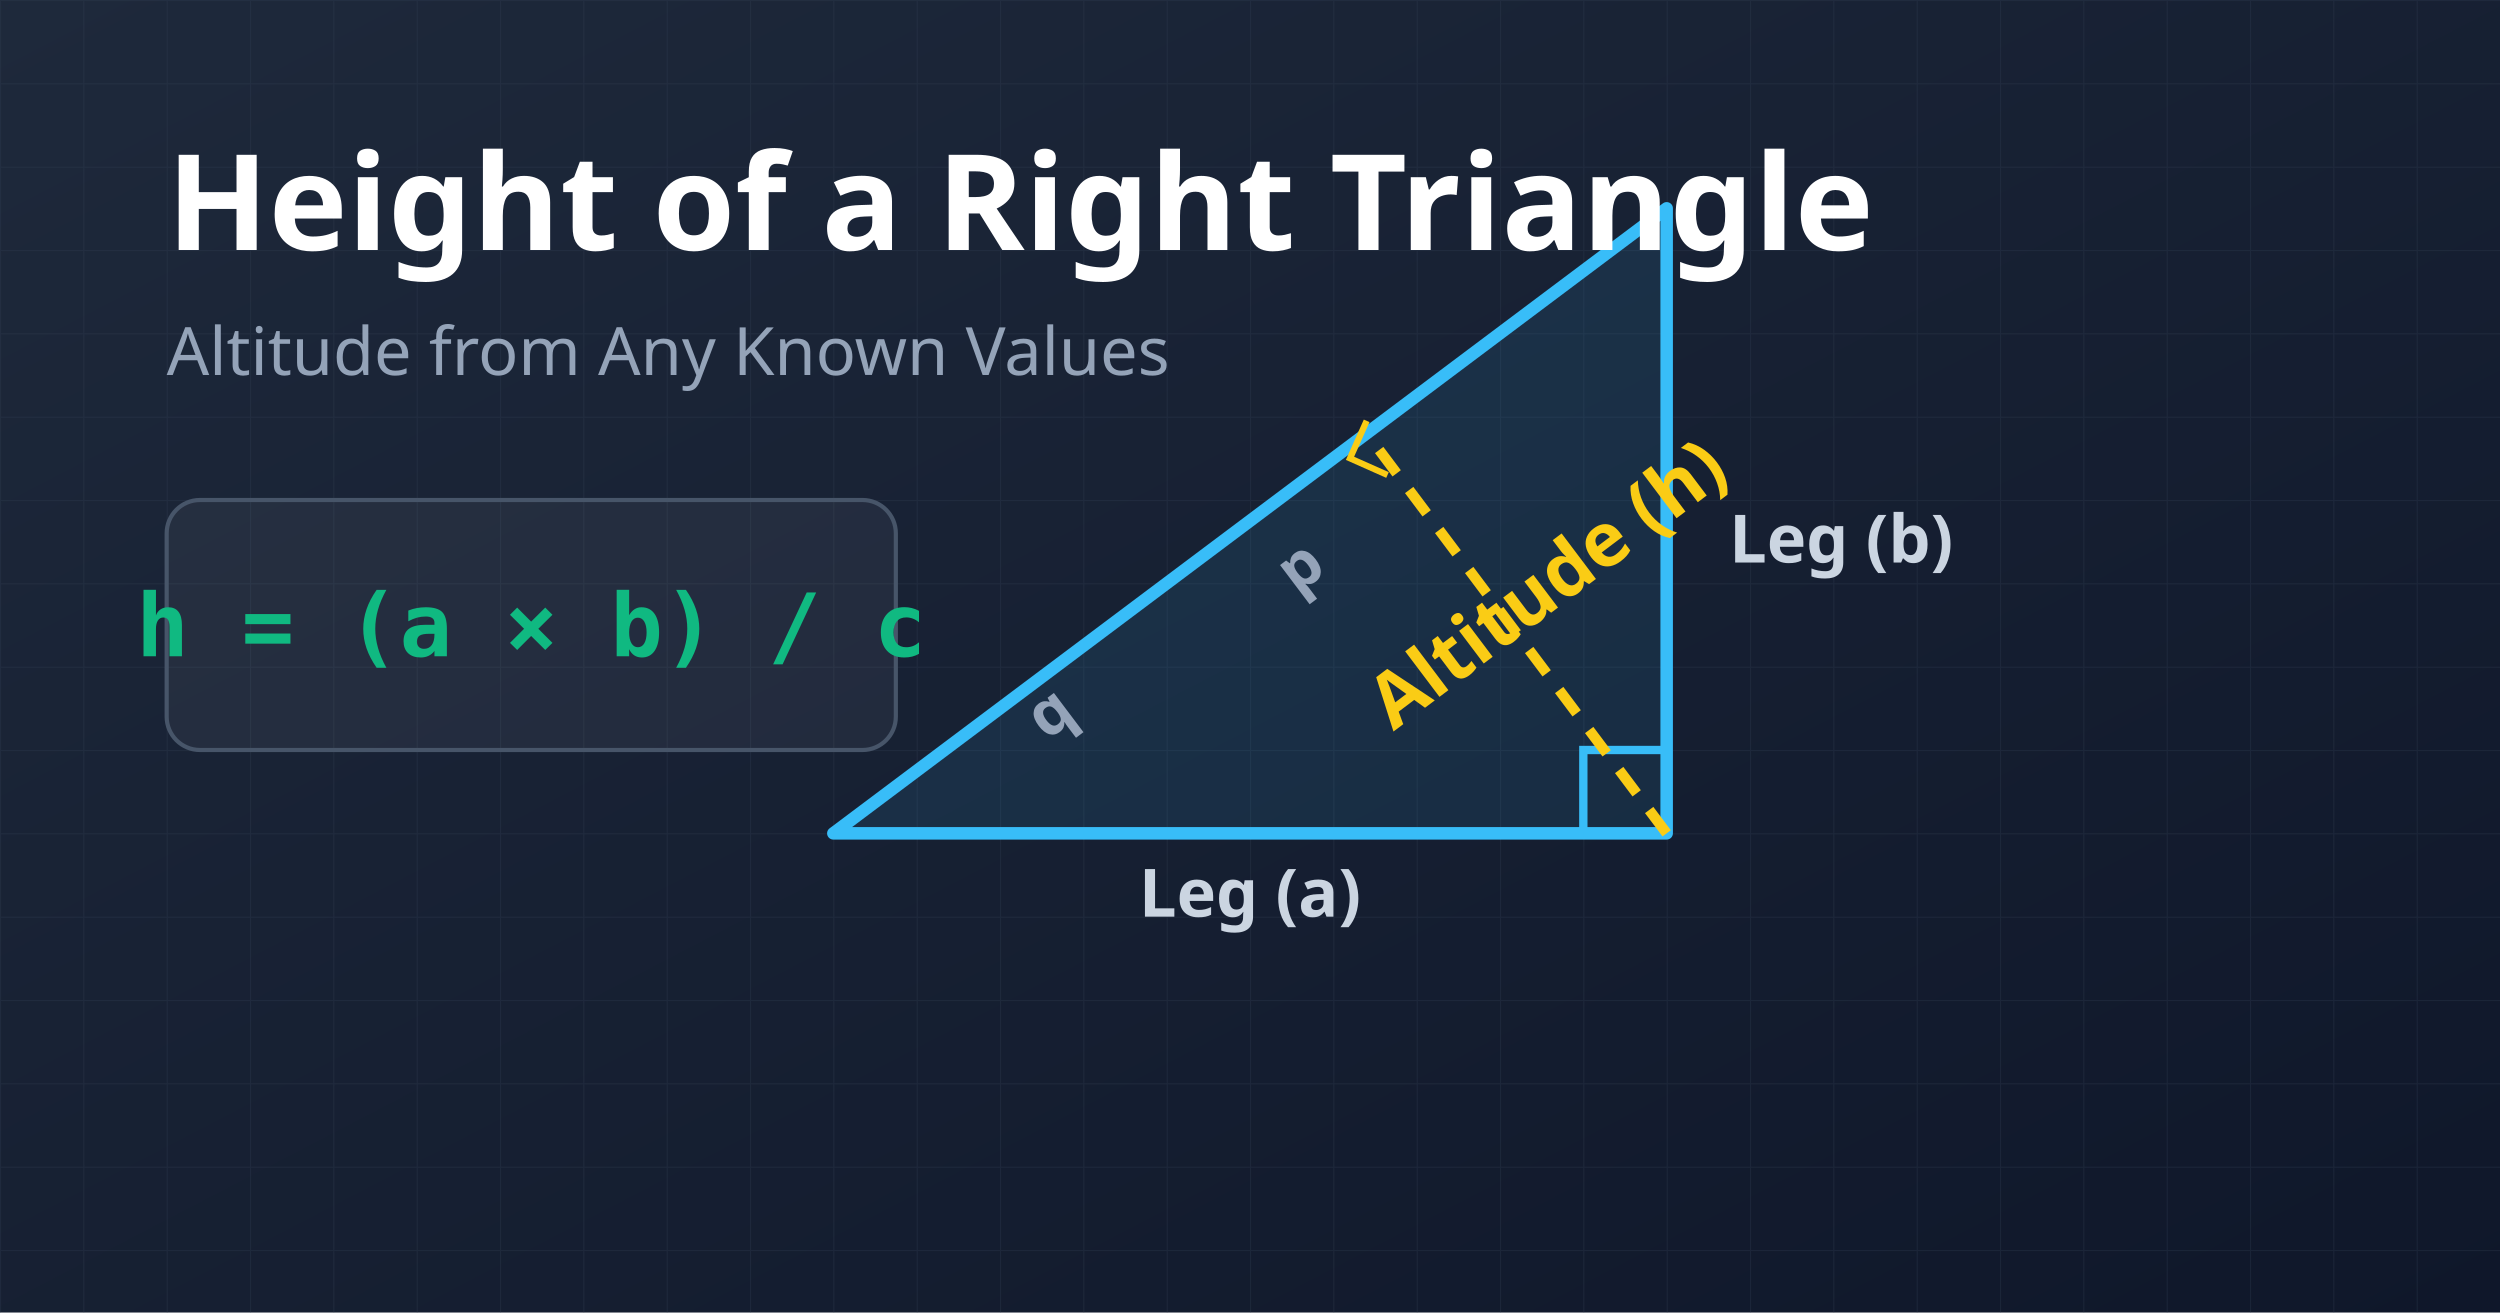
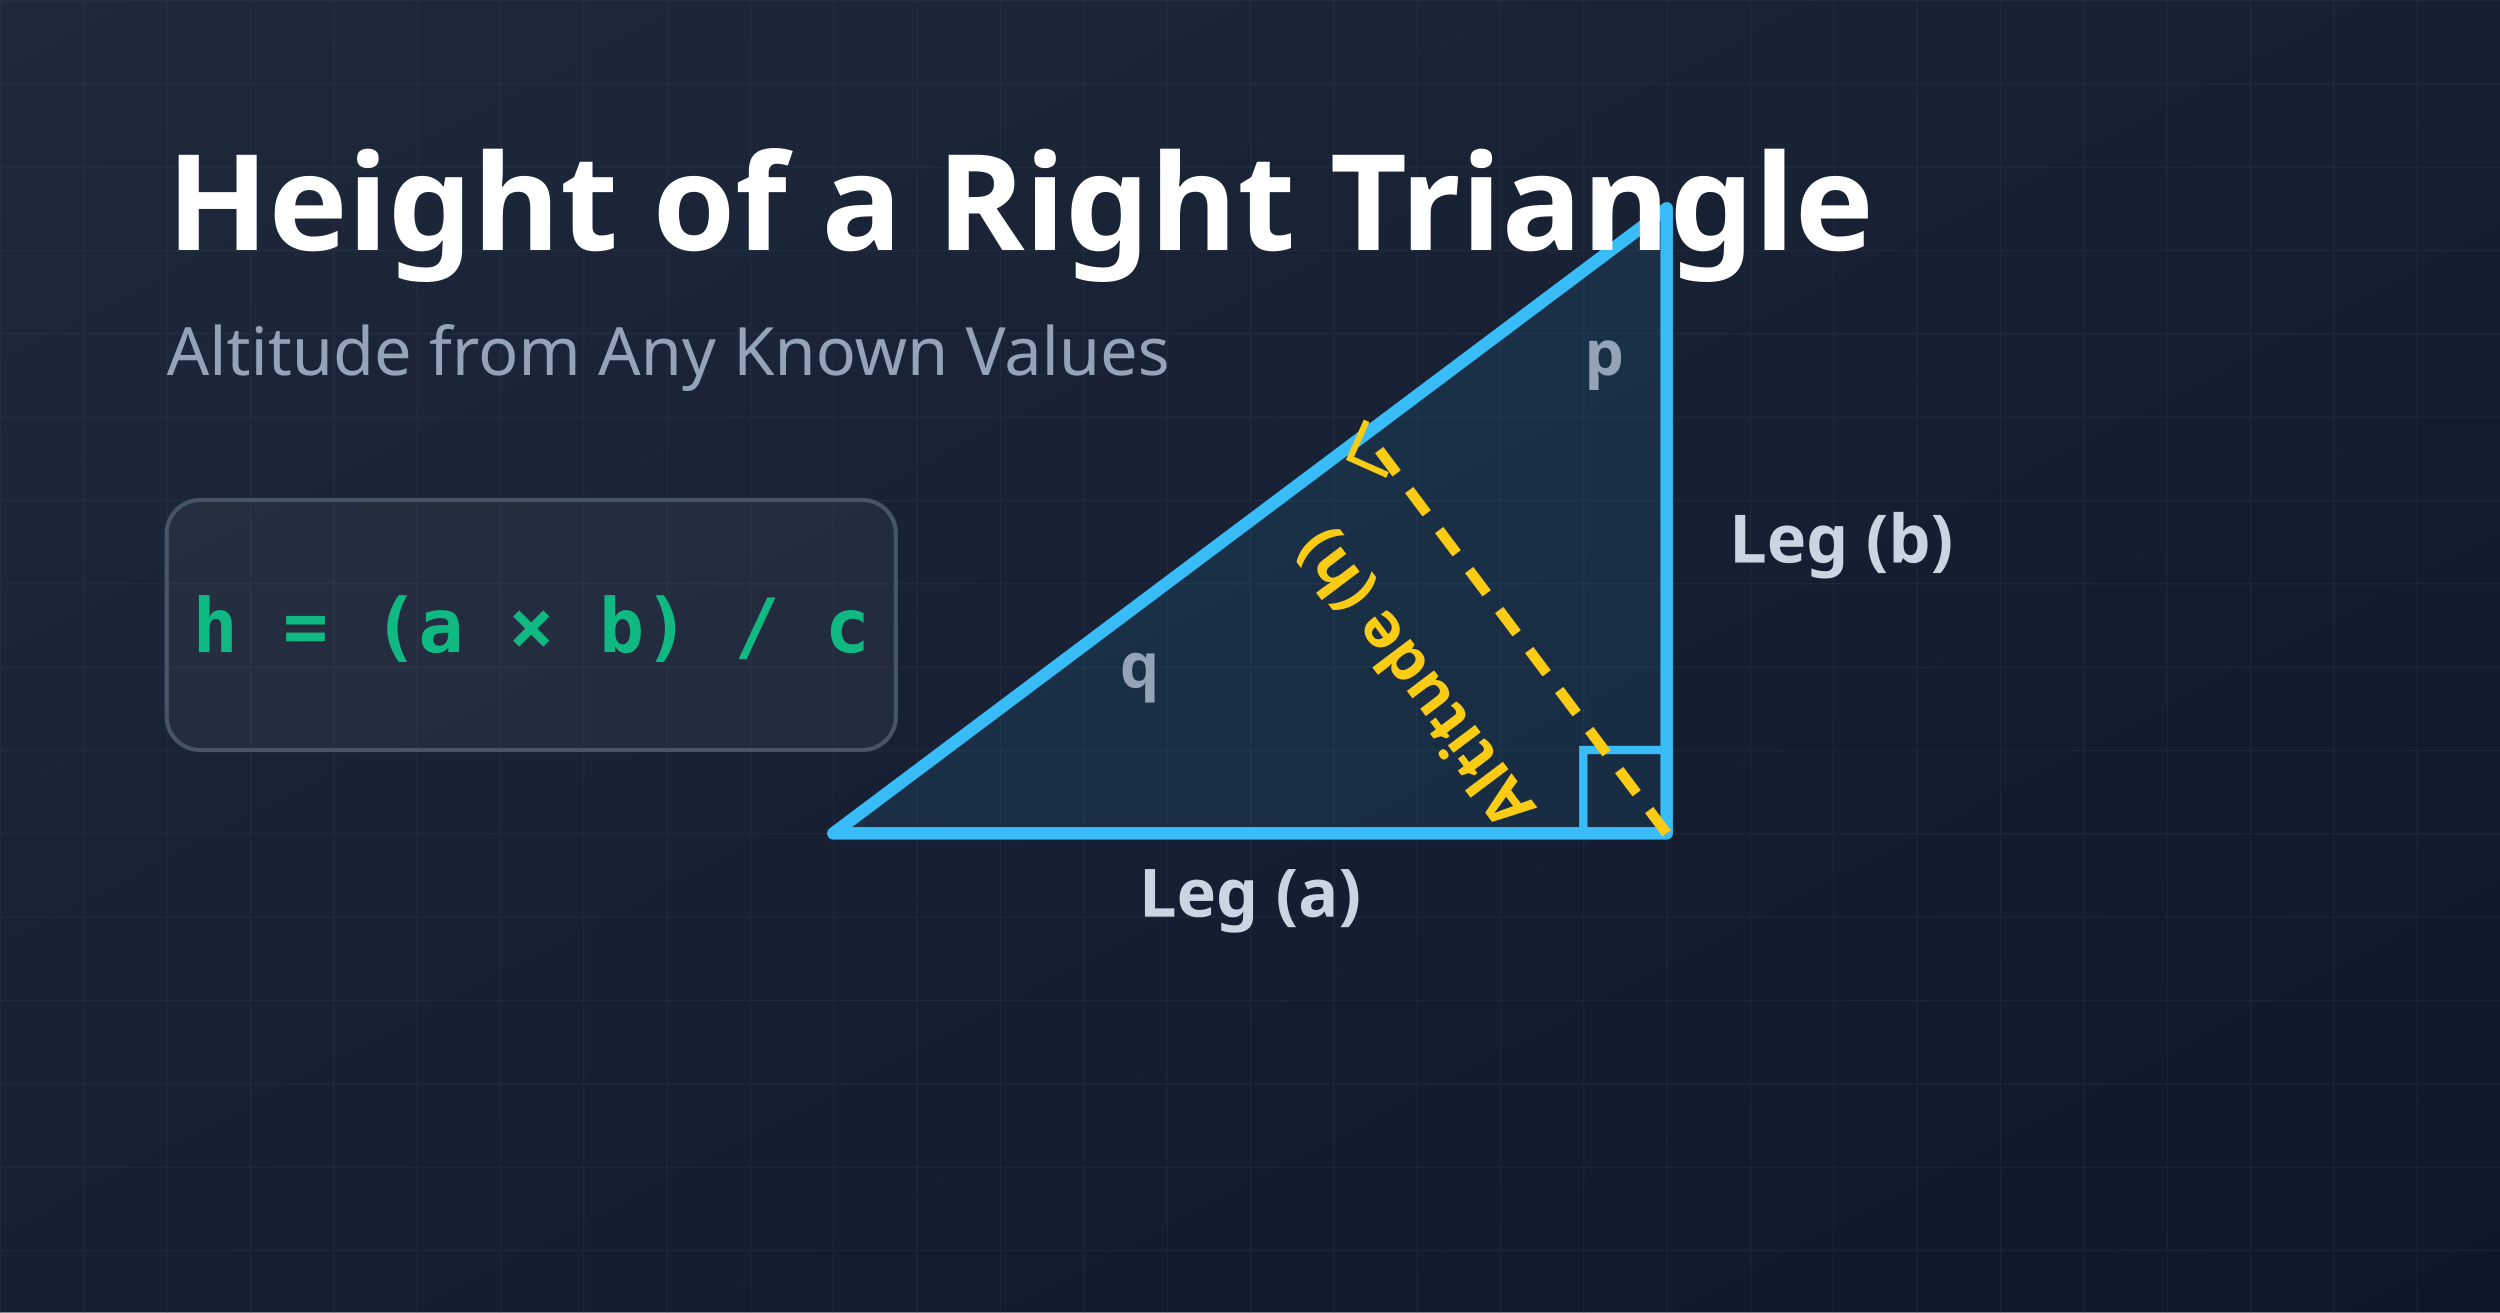
<svg xmlns="http://www.w3.org/2000/svg" width="1200" height="630">
  <defs>
    <linearGradient id="bg" x1="0%" y1="0%" x2="100%" y2="100%">
      <stop offset="0%" stop-color="#1e293b" />
      <stop offset="100%" stop-color="#0f172a" />
    </linearGradient>
    <pattern id="grid" width="40" height="40" patternUnits="userSpaceOnUse">
      <path d="M 40 0 L 0 0 0 40" fill="none" stroke="#334155" stroke-width="1" opacity="0.3" />
    </pattern>
  </defs>
  <rect width="1200" height="630" fill="url(#bg)" />
  <rect width="1200" height="630" fill="url(#grid)" />
  <g transform="translate(600, 150)">
    <path d="M -200 250 L 200 250 L 200 -50 Z" fill="rgba(56, 189, 248, 0.1)" stroke="#38bdf8" stroke-width="6" stroke-linejoin="round" />
    <path d="M 160 250 L 160 210 L 200 210" fill="none" stroke="#38bdf8" stroke-width="4" />
    <line x1="200" y1="250" x2="56" y2="58" stroke="#facc15" stroke-width="5" stroke-dasharray="14 10" />
    <path d="M 66 78 L 48 70 L 56 52" fill="none" stroke="#facc15" stroke-width="3" />
    <text x="0" y="290" font-family="system-ui, sans-serif" font-size="32" font-weight="600" fill="#cbd5e1" text-anchor="middle">Leg (a)</text>
    <text x="230" y="120" font-family="system-ui, sans-serif" font-size="32" font-weight="600" fill="#cbd5e1" text-anchor="start">Leg (b)</text>
-     <text x="150" y="140" font-family="system-ui, sans-serif" font-size="36" font-weight="bold" fill="#facc15" text-anchor="middle" transform="rotate(-37, 150, 140)">Altitude (h)</text>
-     <text x="-90" y="200" font-family="system-ui, sans-serif" font-size="30" font-weight="600" fill="#94a3b8" text-anchor="middle" transform="rotate(-37, -90, 200)">q</text>
-     <text x="30" y="130" font-family="system-ui, sans-serif" font-size="30" font-weight="600" fill="#94a3b8" text-anchor="middle" transform="rotate(-37, 30, 130)">p</text>
+     <text x="87" y="170" font-family="system-ui, sans-serif" font-size="30" font-weight="bold" fill="#facc15" text-anchor="middle" transform="rotate(-127, 87, 170)">Altitude (h)</text>
+     <text x="-53" y="180" font-family="system-ui, sans-serif" font-size="30" font-weight="600" fill="#94a3b8" text-anchor="middle">q</text>
+     <text x="170" y="30" font-family="system-ui, sans-serif" font-size="30" font-weight="600" fill="#94a3b8" text-anchor="middle">p</text>
  </g>
  <text x="80" y="120" font-family="system-ui, sans-serif" font-size="64" font-weight="800" fill="#ffffff">Height of a Right Triangle</text>
  <text x="80" y="180" font-family="system-ui, sans-serif" font-size="32" font-weight="500" fill="#94a3b8">Altitude from Any Known Values</text>
  <rect x="80" y="240" width="350" height="120" rx="16" fill="rgba(255,255,255,0.05)" stroke="#475569" stroke-width="2" />
-   <text x="255" y="315" font-family="monospace" font-size="42" font-weight="bold" fill="#10b981" text-anchor="middle">h = (a × b) / c</text>
+   <text x="255" y="313" font-family="monospace" font-size="36" font-weight="bold" fill="#10b981" text-anchor="middle">h = (a × b) / c</text>
</svg>
